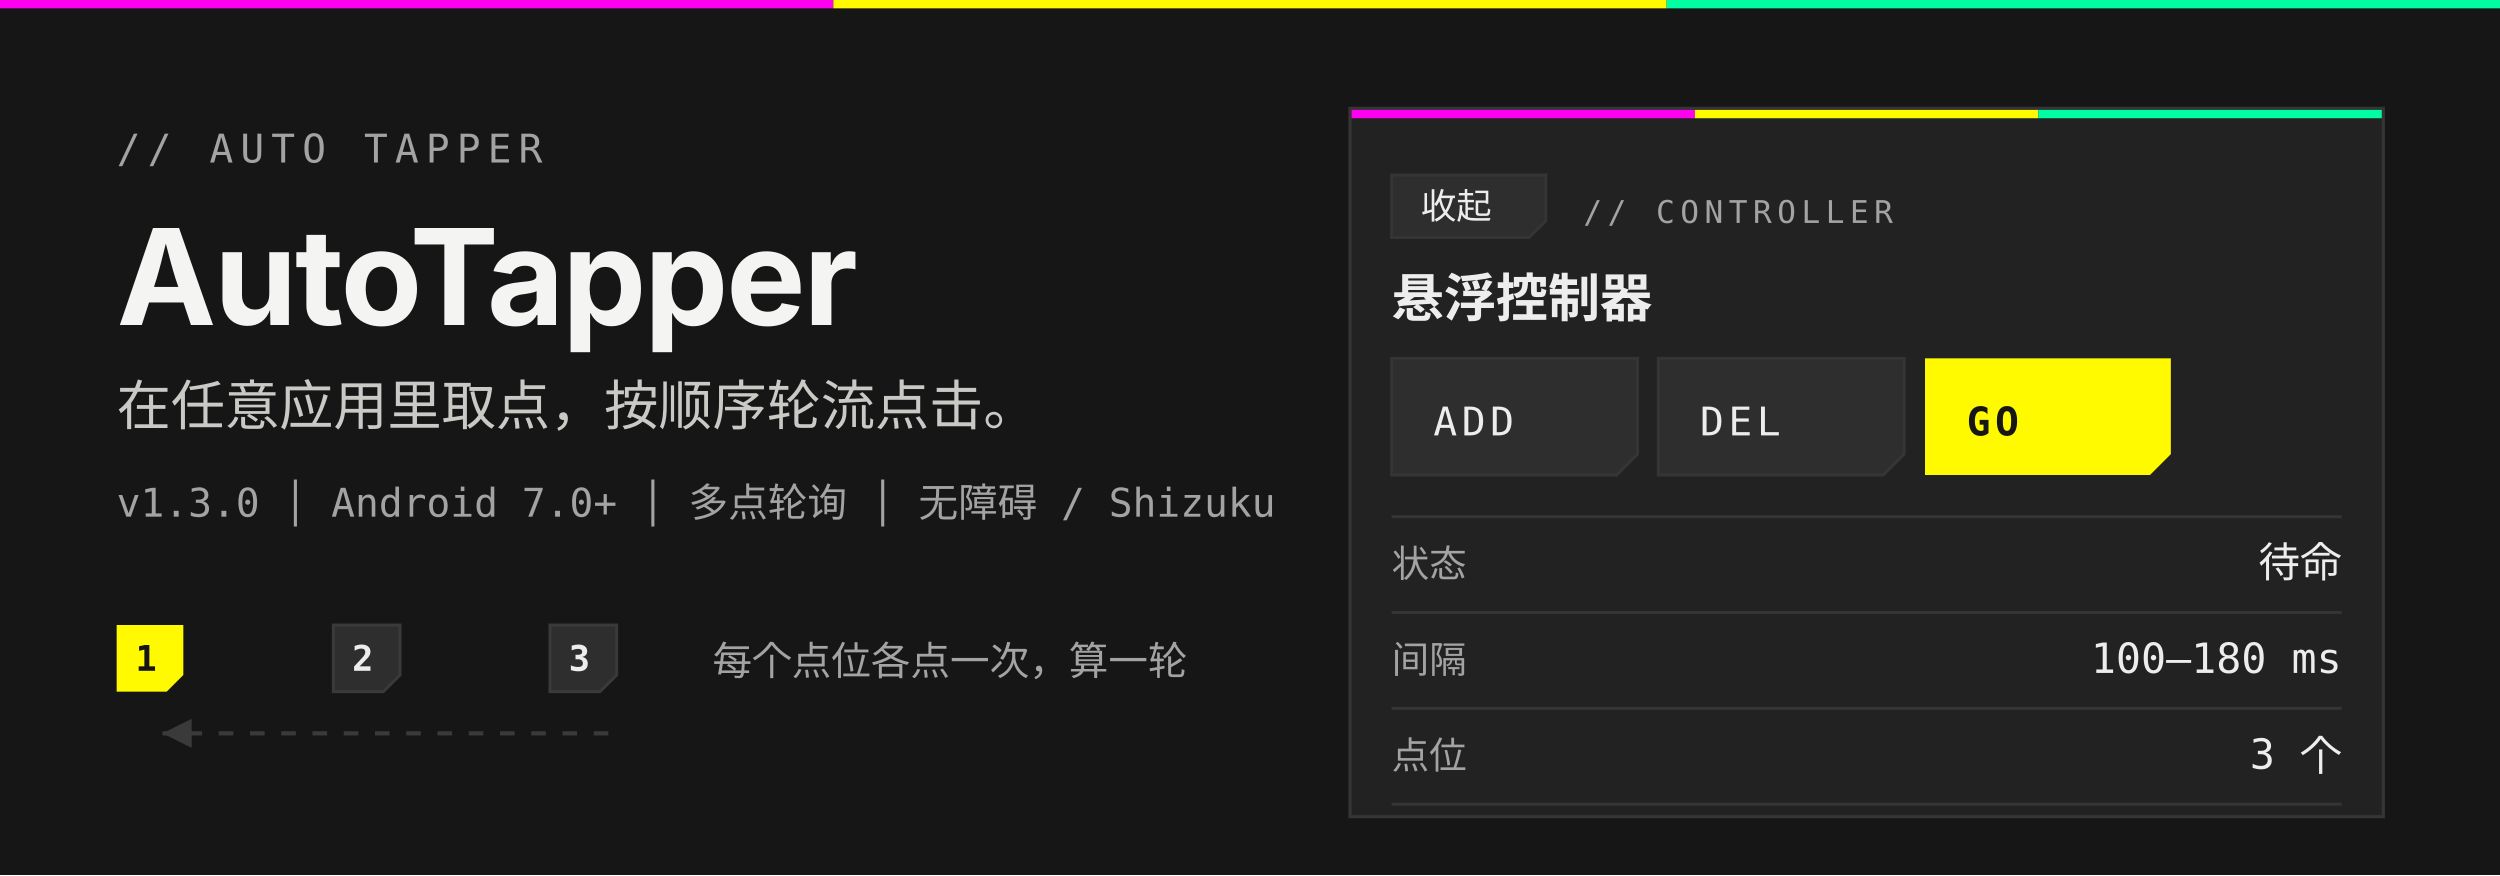
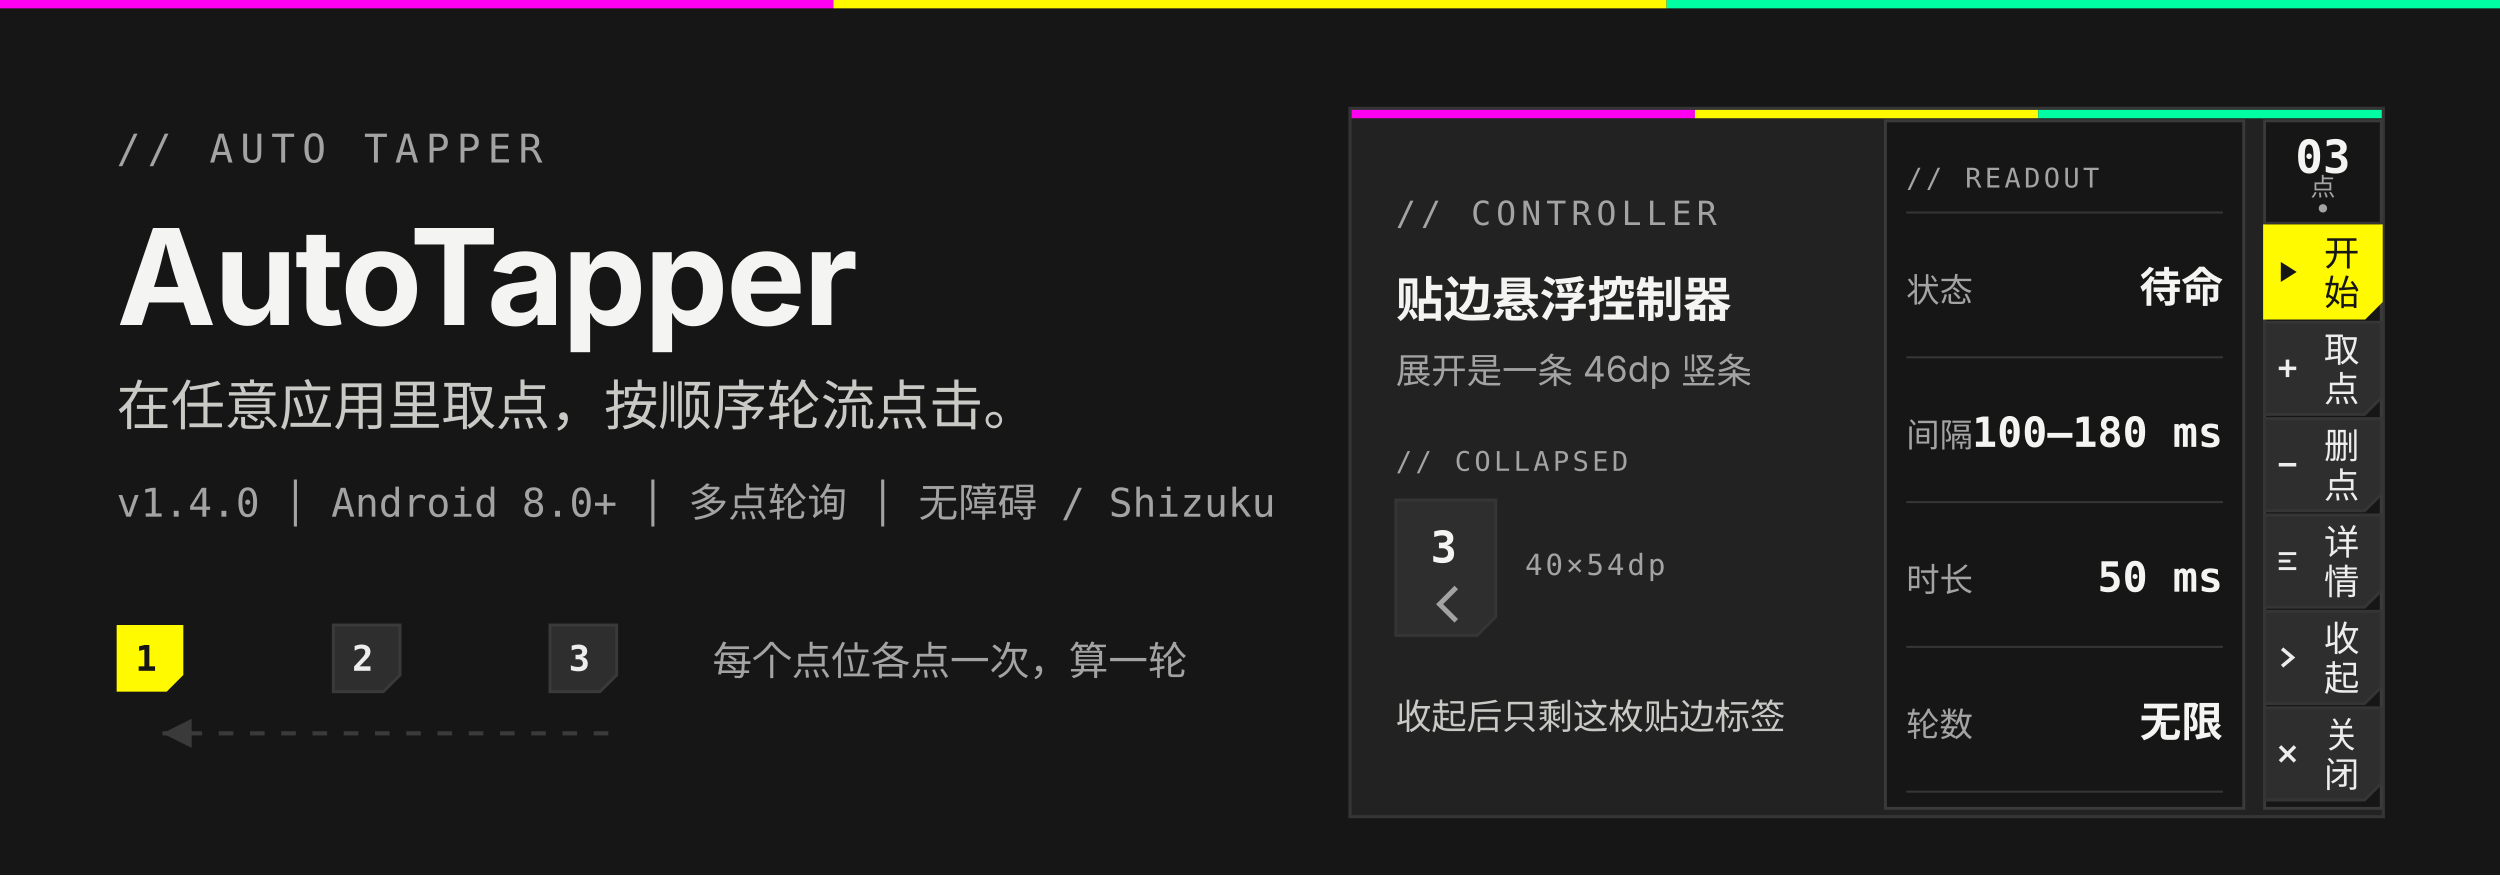
<svg xmlns="http://www.w3.org/2000/svg" width="1200" height="420" viewBox="0 0 1200 420" role="img" aria-labelledby="heroTitle heroDesc">
  <defs>
    <style>
      .ui { font-family: -apple-system, BlinkMacSystemFont, "Segoe UI", "PingFang SC", "Noto Sans SC", sans-serif; }
      .mono { font-family: ui-monospace, SFMono-Regular, Menlo, Consolas, monospace; }
    </style>
  </defs>
  <rect width="1200" height="420" fill="#161616" />
  <g>
    <rect x="0" y="0" width="400" height="4" fill="#FF00F0" />
    <rect x="400" y="0" width="400" height="4" fill="#FFFA00" />
    <rect x="800" y="0" width="400" height="4" fill="#00FFA2" />
  </g>
  <g id="title-block">
    <text class="mono" x="56" y="78" font-size="19" letter-spacing="3.4" fill="#A3A3A3">// AUTO TAPPER</text>
    <text class="ui" x="56" y="156" font-size="64" font-weight="700" letter-spacing="-1" fill="#F4F4F2">AutoTapper</text>
    <text class="ui" x="56" y="204" font-size="26" fill="#C9C9C6">在任意应用里取点，按顺序轮流点击。</text>
-     <text class="mono" x="56" y="248" font-size="19" fill="#A3A3A3">v1.3.0 │ Android 7.0+ │ 多点轮询 │ 无障碍 / Shizuku</text>
+     <text class="mono" x="56" y="248" font-size="19" fill="#A3A3A3">v1.4.0 │ Android 8.0+ │ 多点轮询 │ 无障碍 / Shizuku</text>
  </g>
  <g id="poll-loop" transform="translate(56 300)">
    <path d="M236 52 H22" stroke="#3A3A3A" stroke-width="2" stroke-dasharray="7 8" />
    <path d="M22 52 l14 -7 v14 z" fill="#3A3A3A" />
    <g>
      <path d="M0 0 H32 V24 L24 32 H0 Z" fill="#FFFA00" />
      <text class="mono" x="9" y="22" font-size="17" font-weight="700" fill="#161616">1</text>
    </g>
    <g transform="translate(104 0)">
      <path d="M0 0 H32 V24 L24 32 H0 Z" fill="#2E2E2E" stroke="#3A3A3A" stroke-width="1.4" />
      <text class="mono" x="9" y="22" font-size="17" font-weight="700" fill="#EDEDED">2</text>
    </g>
    <g transform="translate(208 0)">
      <path d="M0 0 H32 V24 L24 32 H0 Z" fill="#2E2E2E" stroke="#3A3A3A" stroke-width="1.4" />
      <text class="mono" x="9" y="22" font-size="17" font-weight="700" fill="#EDEDED">3</text>
    </g>
    <text class="ui" x="286" y="24" font-size="19" fill="#A3A3A3">每个点位各点一次，算一轮</text>
  </g>
  <g id="controller-panel" transform="translate(648 52)">
    <rect width="496" height="340" fill="#222222" stroke="#353535" stroke-width="1.5" />
    <g>
      <rect x="0.75" y="0.75" width="164.8" height="4" fill="#FF00F0" />
      <rect x="165.55" y="0.75" width="164.8" height="4" fill="#FFFA00" />
      <rect x="330.35" y="0.75" width="164.9" height="4" fill="#00FFA2" />
    </g>
-     <g transform="translate(20 32)">
-       <path d="M0 0 H74 V22 L66 30 H0 Z" fill="#2E2E2E" stroke="#353535" stroke-width="1.4" />
-       <text class="ui" x="14" y="21" font-size="17" fill="#EDEDED">收起</text>
+     <text class="mono" x="22" y="56" font-size="16" letter-spacing="2.4" fill="#A3A3A3">// CONTROLLER</text>
+     <text class="ui" x="22" y="100" font-size="23" font-weight="700" fill="#F4F4F2">贴边悬浮控制器</text>
+     <text class="ui" x="22" y="132" font-size="17" fill="#A3A3A3">展开是一条 46dp 竖条</text>
+     <text class="mono" x="22" y="174" font-size="13" letter-spacing="1.6" fill="#A3A3A3">// COLLAPSED</text>
+     <g id="collapsed-tab">
+       <path d="M22 188 H70 V244 L61 253 H22 Z" fill="#2E2E2E" stroke="#353535" stroke-width="1.4" />
+       <text class="mono" x="45" y="218" font-size="21" font-weight="700" text-anchor="middle" fill="#F4F4F2">3</text>
+       <path d="M51 230 L43 238 L51 246" fill="none" stroke="#A3A3A3" stroke-width="2.4" />
    </g>
-     <text class="mono" x="112" y="55" font-size="15" letter-spacing="2.6" fill="#A3A3A3">// CONTROLLER</text>
-     <text class="ui" x="20" y="100" font-size="25" font-weight="700" fill="#EDEDED">悬浮控制器</text>
-     <g transform="translate(20 120)">
+     <text class="mono" x="84" y="224" font-size="14" letter-spacing="1.4" fill="#A3A3A3">40×54dp</text>
+     <text class="ui" x="22" y="298" font-size="17" fill="#C9C9C6">收起后只剩这枚贴边标签</text>
+     <g id="readout">
+       <rect x="257" y="6" width="172" height="330" fill="#161616" stroke="#3A3A3A" stroke-width="1.4" />
+       <text class="mono" x="267" y="38" font-size="13" letter-spacing="1.6" fill="#A3A3A3">// READOUT</text>
+       <path d="M267 50 H419" stroke="#353535" stroke-width="1" />
+       <text class="ui" x="267" y="93" font-size="16" fill="#A3A3A3">状态</text>
+       <text class="mono" x="419" y="93" font-size="20" font-weight="700" text-anchor="end" fill="#F4F4F2">待命</text>
+       <path d="M267 119.5 H419" stroke="#353535" stroke-width="1" />
+       <text class="ui" x="267" y="162.5" font-size="16" fill="#A3A3A3">间隔</text>
+       <text class="mono" x="419" y="162.5" font-size="20" font-weight="700" text-anchor="end" fill="#F4F4F2">100–180 ms</text>
+       <path d="M267 189 H419" stroke="#353535" stroke-width="1" />
+       <text class="ui" x="267" y="232" font-size="16" fill="#A3A3A3">时长</text>
+       <text class="mono" x="419" y="232" font-size="20" font-weight="700" text-anchor="end" fill="#F4F4F2">50 ms</text>
+       <path d="M267 258.5 H419" stroke="#353535" stroke-width="1" />
+       <text class="ui" x="267" y="301.5" font-size="16" fill="#A3A3A3">轮数</text>
+       <text class="mono" x="419" y="301.5" font-size="20" font-weight="700" text-anchor="end" fill="#F4F4F2">无限</text>
+       <path d="M267 328 H419" stroke="#353535" stroke-width="1" />
+     </g>
+     <g id="rail">
+       <rect x="439" y="6" width="56" height="330" fill="#161616" stroke="#3A3A3A" stroke-width="1.4" />
+       <text class="mono" x="467" y="31" font-size="22" font-weight="700" text-anchor="middle" fill="#F4F4F2">03</text>
+       <text class="ui" x="467" y="42" font-size="12" text-anchor="middle" fill="#A3A3A3">点</text>
+       <circle cx="467" cy="48" r="2" fill="#A3A3A3" />
+       <path d="M439 55 H495" stroke="#353535" stroke-width="1" />
      <g>
-         <path d="M0 0 H118 V46 L108 56 H0 Z" fill="#2E2E2E" stroke="#353535" stroke-width="1.4" />
-         <text class="mono" x="20" y="37" font-size="19" letter-spacing="2.2" fill="#EDEDED">ADD</text>
+         <path d="M439 56.4 H495 V92.67 L487 100.67 H439 Z" fill="#FFFA00" stroke="#FFFA00" stroke-width="1.4" />
+         <path d="M446.8 73.73 L454.4 78.53 L446.8 83.33 Z" fill="#161616" />
+         <text class="ui" x="476" y="75.53" font-size="17" text-anchor="middle" fill="#161616">开</text>
+         <text class="ui" x="476" y="94.53" font-size="17" text-anchor="middle" fill="#161616">始</text>
      </g>
-       <g transform="translate(128 0)">
-         <path d="M0 0 H118 V46 L108 56 H0 Z" fill="#2E2E2E" stroke="#353535" stroke-width="1.4" />
-         <text class="mono" x="20" y="37" font-size="19" letter-spacing="2.2" fill="#EDEDED">DEL</text>
+       <g>
+         <path d="M439 102.67 H495 V138.93 L487 146.93 H439 Z" fill="#2E2E2E" stroke="#353535" stroke-width="1.4" />
+         <path d="M445.8 124.8 H454.2 M450 120.6 V129" stroke="#EDEDED" stroke-width="1.7" />
+         <text class="ui" x="476" y="121.8" font-size="17" text-anchor="middle" fill="#EDEDED">取</text>
+         <text class="ui" x="476" y="140.8" font-size="17" text-anchor="middle" fill="#EDEDED">点</text>
      </g>
-       <g transform="translate(256 0)">
-         <path d="M0 0 H118 V46 L108 56 H0 Z" fill="#FFFA00" />
-         <text class="mono" x="20" y="37" font-size="19" font-weight="700" letter-spacing="2.2" fill="#161616">GO</text>
+       <g>
+         <path d="M439 148.93 H495 V185.2 L487 193.2 H439 Z" fill="#2E2E2E" stroke="#353535" stroke-width="1.4" />
+         <path d="M445.8 171.07 H454.2" stroke="#EDEDED" stroke-width="1.7" />
+         <text class="ui" x="476" y="168.07" font-size="17" text-anchor="middle" fill="#EDEDED">删</text>
+         <text class="ui" x="476" y="187.07" font-size="17" text-anchor="middle" fill="#EDEDED">点</text>
      </g>
-     </g>
-     <g transform="translate(20 196)">
-       <path d="M0 0 H456" stroke="#353535" stroke-width="1.4" />
-       <text class="ui" x="0" y="29" font-size="18" fill="#A3A3A3">状态</text>
-       <text class="mono" x="456" y="29" font-size="20" text-anchor="end" fill="#EDEDED">待命</text>
-       <path d="M0 46 H456" stroke="#353535" stroke-width="1.4" />
-       <text class="ui" x="0" y="75" font-size="18" fill="#A3A3A3">间隔</text>
-       <text class="mono" x="456" y="75" font-size="20" text-anchor="end" fill="#EDEDED">100–180 ms</text>
-       <path d="M0 92 H456" stroke="#353535" stroke-width="1.4" />
-       <text class="ui" x="0" y="121" font-size="18" fill="#A3A3A3">点位</text>
-       <text class="mono" x="456" y="121" font-size="20" text-anchor="end" fill="#EDEDED">3 个</text>
-       <path d="M0 138 H456" stroke="#353535" stroke-width="1.4" />
+       <g>
+         <path d="M439 195.2 H495 V231.47 L487 239.47 H439 Z" fill="#2E2E2E" stroke="#353535" stroke-width="1.4" />
+         <path d="M445.8 213.73 H454.2 M445.8 217.33 H451.4 M445.8 220.93 H454.2" stroke="#EDEDED" stroke-width="1.4" />
+         <text class="ui" x="476" y="214.33" font-size="17" text-anchor="middle" fill="#EDEDED">详</text>
+         <text class="ui" x="476" y="233.33" font-size="17" text-anchor="middle" fill="#EDEDED">情</text>
+       </g>
+       <g>
+         <path d="M439 241.47 H495 V277.73 L487 285.73 H439 Z" fill="#2E2E2E" stroke="#353535" stroke-width="1.4" />
+         <path d="M447.4 259.4 L452.4 263.6 L447.4 267.8" fill="none" stroke="#EDEDED" stroke-width="1.7" />
+         <text class="ui" x="476" y="260.6" font-size="17" text-anchor="middle" fill="#EDEDED">收</text>
+         <text class="ui" x="476" y="279.6" font-size="17" text-anchor="middle" fill="#EDEDED">起</text>
+       </g>
+       <g>
+         <path d="M439 287.73 H495 V324 L487 332 H439 Z" fill="#2E2E2E" stroke="#353535" stroke-width="1.4" />
+         <path d="M446.4 306.27 L453.6 313.47 M453.6 306.27 L446.4 313.47" stroke="#EDEDED" stroke-width="1.7" />
+         <text class="ui" x="476" y="306.87" font-size="17" text-anchor="middle" fill="#EDEDED">关</text>
+         <text class="ui" x="476" y="325.87" font-size="17" text-anchor="middle" fill="#EDEDED">闭</text>
+       </g>
    </g>
  </g>
</svg>
